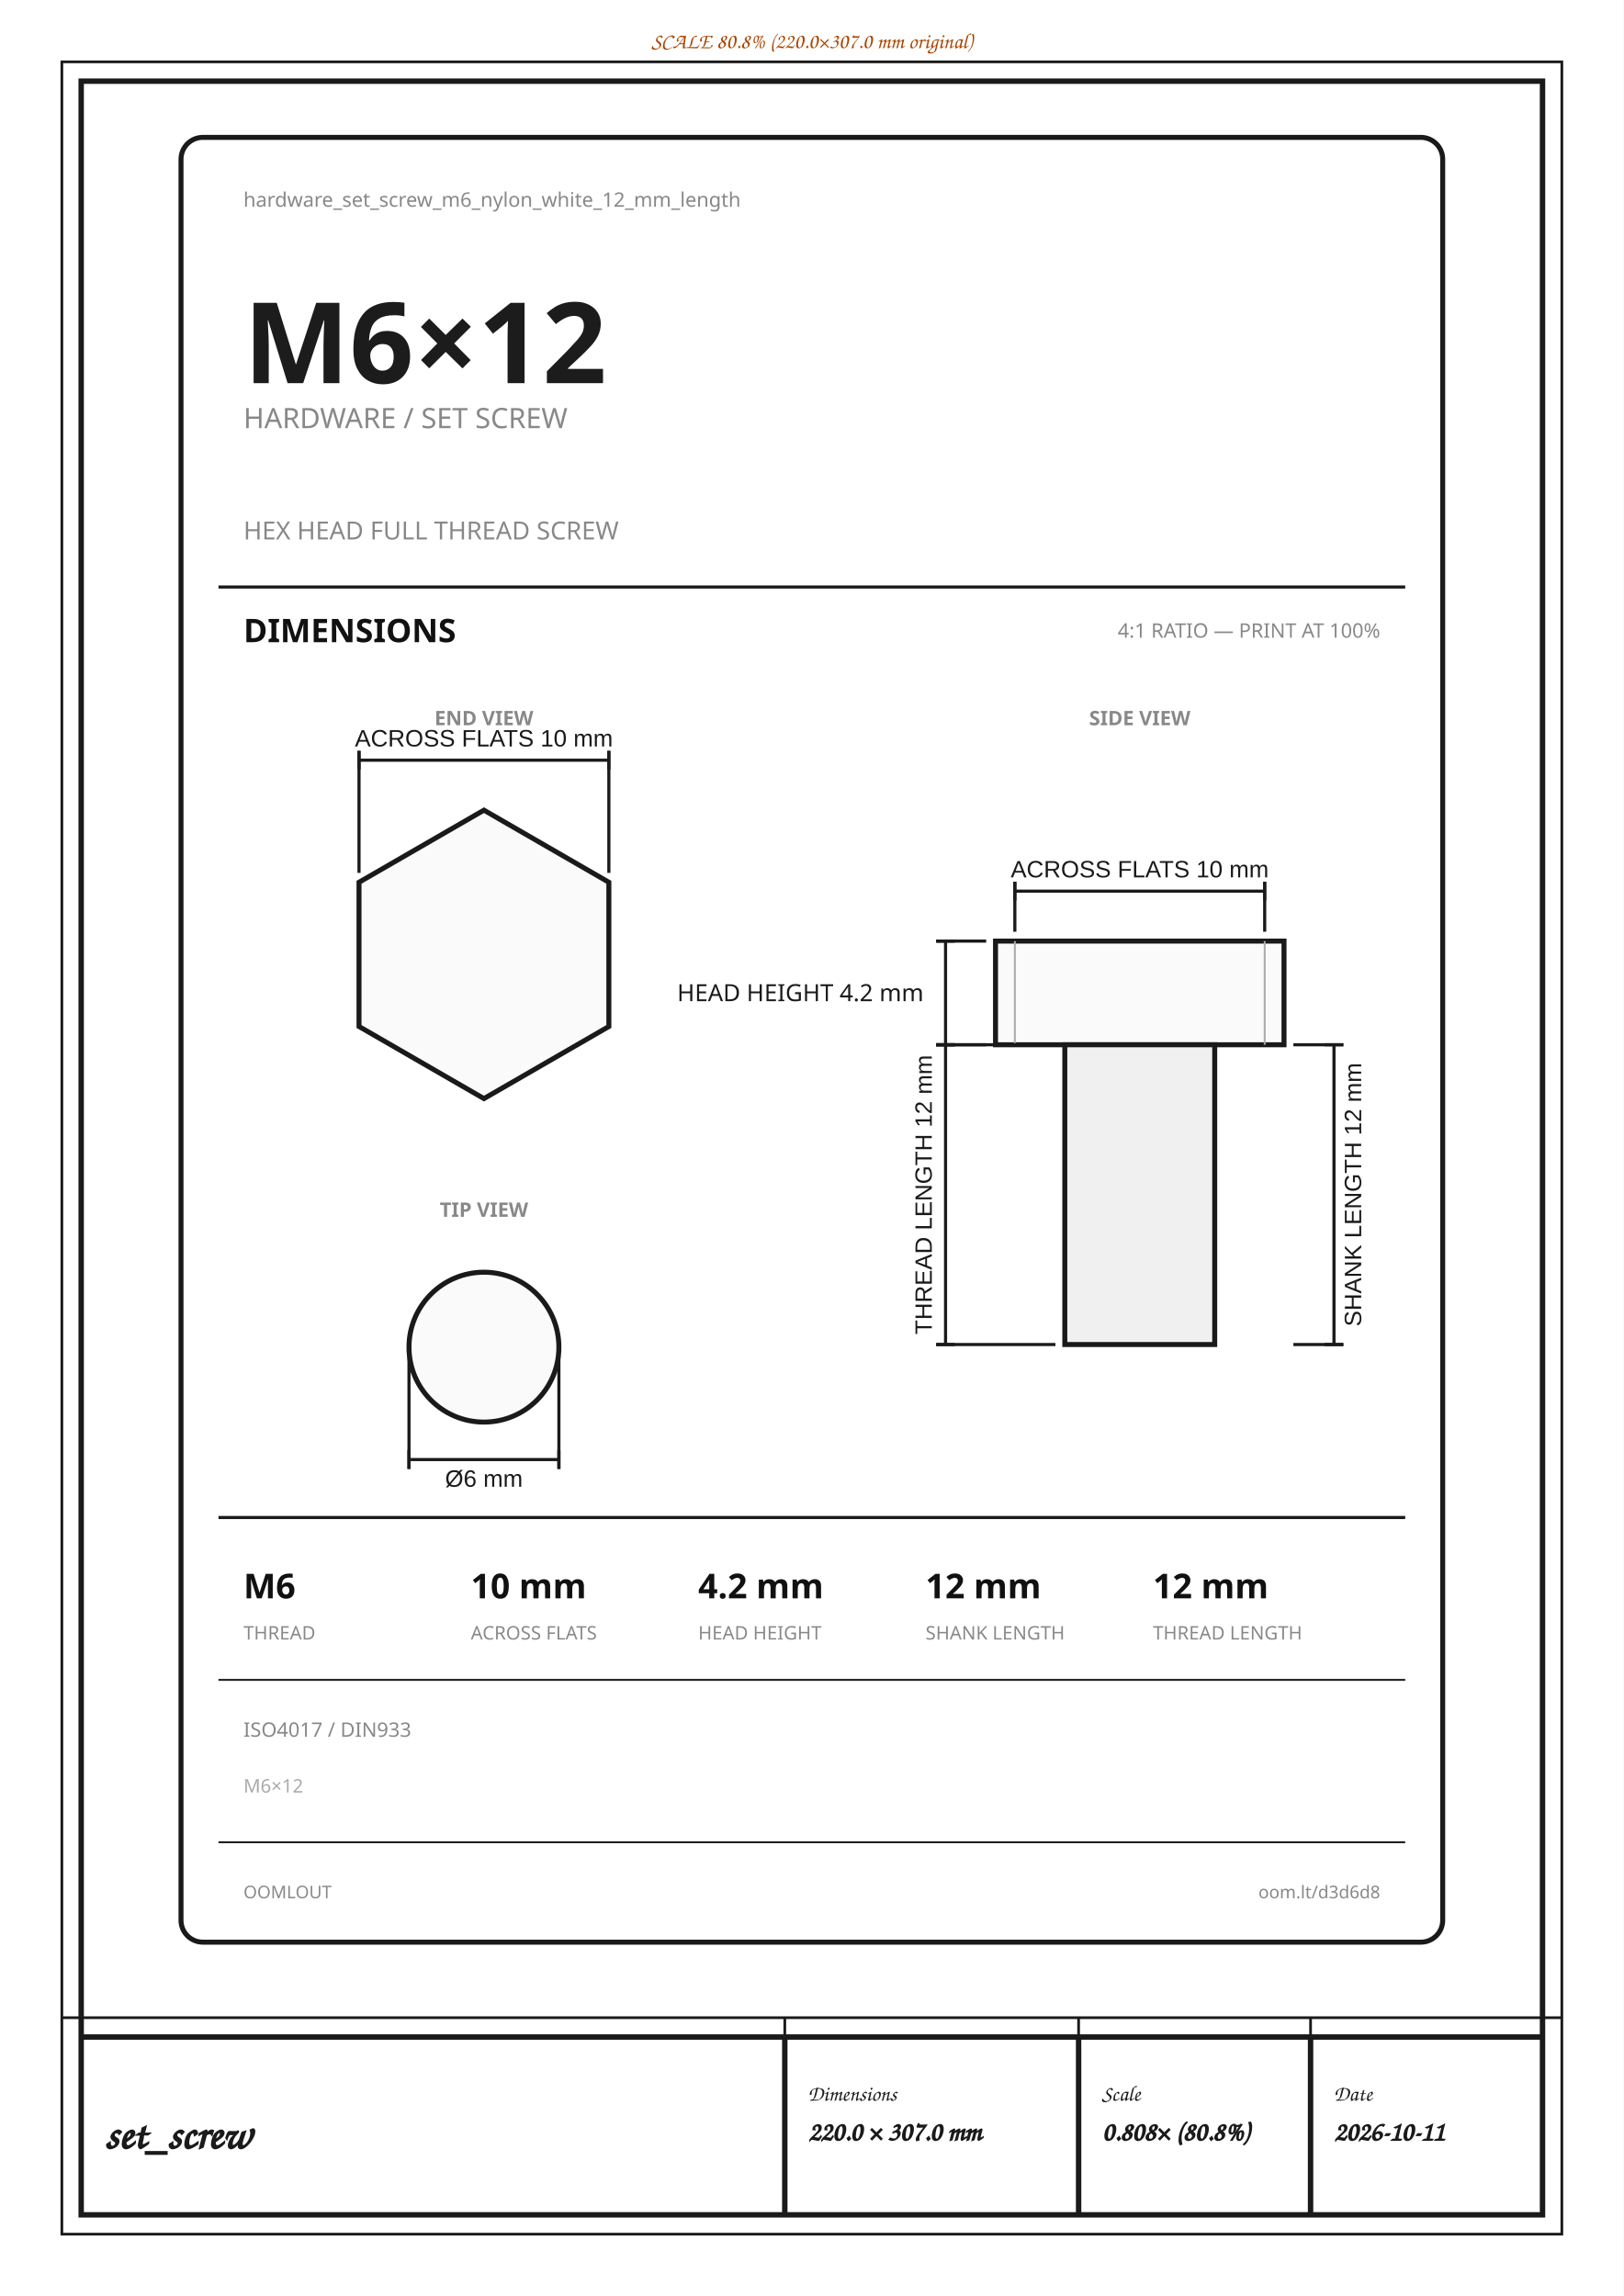
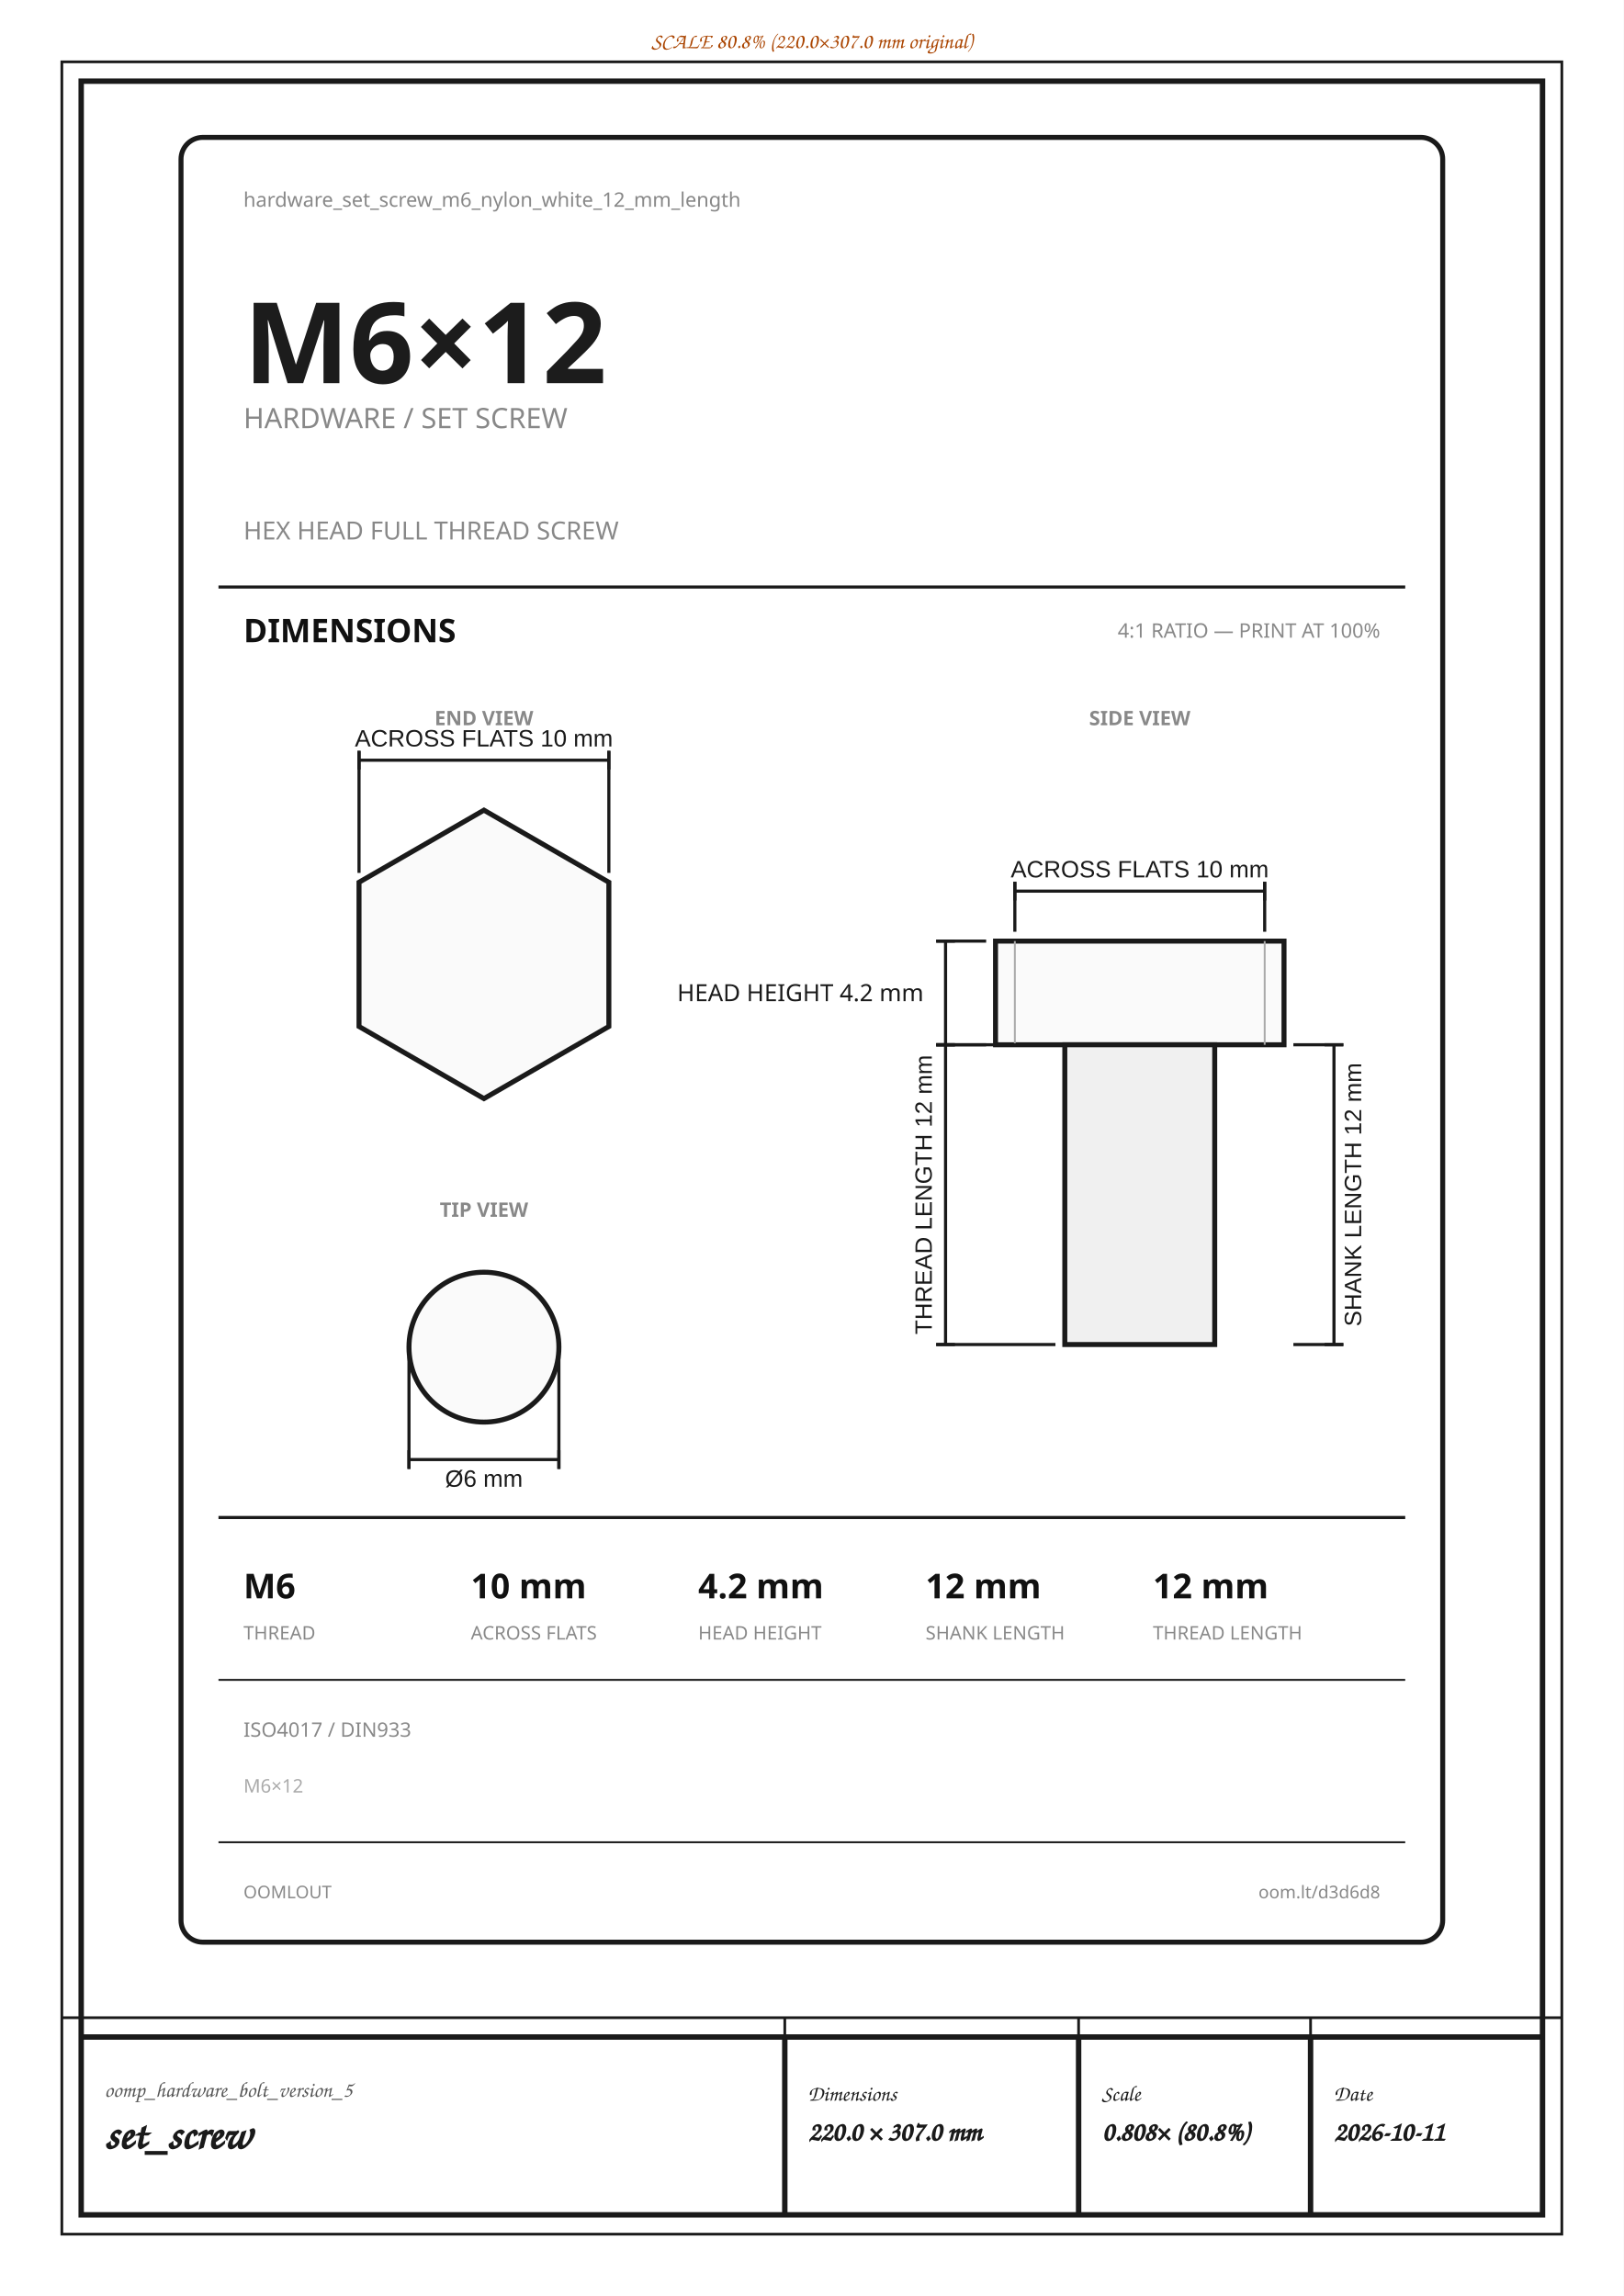
<svg xmlns="http://www.w3.org/2000/svg" width="210mm" height="297mm" viewBox="0 0 210 297">
  <rect x="0" y="0" width="210" height="297" fill="white" stroke="none" />
  <rect x="8" y="8" width="194" height="281" fill="none" stroke="#1A1A1A" stroke-width="0.35" />
  <rect x="10.5" y="10.5" width="189" height="276" fill="none" stroke="#1A1A1A" stroke-width="0.7" />
  <line x1="8" y1="261" x2="202" y2="261" stroke="#1A1A1A" stroke-width="0.35" />
  <line x1="10.5" y1="263.5" x2="199.5" y2="263.5" stroke="#1A1A1A" stroke-width="0.7" />
  <line x1="101.5" y1="261" x2="101.5" y2="286.5" stroke="#1A1A1A" stroke-width="0.35" />
  <line x1="101.5" y1="263.5" x2="101.5" y2="286.5" stroke="#1A1A1A" stroke-width="0.7" />
  <line x1="139.5" y1="261" x2="139.5" y2="286.5" stroke="#1A1A1A" stroke-width="0.35" />
  <line x1="139.5" y1="263.5" x2="139.5" y2="286.5" stroke="#1A1A1A" stroke-width="0.7" />
  <line x1="169.5" y1="261" x2="169.5" y2="286.5" stroke="#1A1A1A" stroke-width="0.35" />
  <line x1="169.5" y1="263.5" x2="169.5" y2="286.5" stroke="#1A1A1A" stroke-width="0.7" />
+   <text x="13.5" y="270.5" font-family="Swis721 Blk BT, comic sans ms" font-size="2.8" font-weight="normal" text-anchor="start" dominant-baseline="middle" fill="#555555" textLength="85" lengthAdjust="spacingAndGlyphs">oomp_hardware_bolt_version_5</text>
  <text x="13.5" y="276.5" font-family="Swis721 Blk BT, comic sans ms" font-size="5.5" font-weight="bold" text-anchor="start" dominant-baseline="middle" fill="#1A1A1A" textLength="85" lengthAdjust="spacingAndGlyphs">set_screw</text>
  <text x="104.5" y="271" font-family="Swis721 Blk BT, comic sans ms" font-size="2.8" font-weight="normal" text-anchor="start" dominant-baseline="middle" fill="#1A1A1A">Dimensions</text>
  <text x="104.5" y="276" font-family="Swis721 Blk BT, comic sans ms" font-size="3.5" font-weight="bold" text-anchor="start" dominant-baseline="middle" fill="#1A1A1A">220.0 × 307.0 mm</text>
  <text x="142.5" y="271" font-family="Swis721 Blk BT, comic sans ms" font-size="2.8" font-weight="normal" text-anchor="start" dominant-baseline="middle" fill="#1A1A1A">Scale</text>
  <text x="142.5" y="276" font-family="Swis721 Blk BT, comic sans ms" font-size="3.5" font-weight="bold" text-anchor="start" dominant-baseline="middle" fill="#1A1A1A">0.808× (80.8%)</text>
  <text x="172.5" y="271" font-family="Swis721 Blk BT, comic sans ms" font-size="2.8" font-weight="normal" text-anchor="start" dominant-baseline="middle" fill="#1A1A1A">Date</text>
  <text x="172.5" y="276" font-family="Swis721 Blk BT, comic sans ms" font-size="3.5" font-weight="bold" text-anchor="start" dominant-baseline="middle" fill="#1A1A1A">2026-10-11</text>
  <text x="105" y="5.5" font-family="Swis721 Blk BT, comic sans ms" font-size="2.8" font-weight="normal" text-anchor="middle" dominant-baseline="middle" fill="#AA4400">SCALE 80.8%  (220.0×307.0 mm original)</text>
  <g transform="translate(16.1401,10.5) scale(0.807818)">
    <rect x="5" y="5" width="210" height="297" fill="#ffffff" stroke="none" />
    <rect x="9" y="9" width="202" height="289" rx="3.5" ry="3.5" fill="none" stroke="#1A1A1A" stroke-width="0.8" />
    <text x="19" y="19" font-family="sans-serif" font-size="3.2" text-anchor="start" dominant-baseline="middle" fill="#888888">hardware_set_screw_m6_nylon_white_12_mm_length</text>
    <text x="19" y="42" font-family="sans-serif" font-size="18" font-weight="bold" text-anchor="start" dominant-baseline="middle" fill="#1C1C1C">M6×12</text>
    <text x="19" y="54" font-family="sans-serif" font-size="4.5" text-anchor="start" dominant-baseline="middle" fill="#888888">HARDWARE / SET SCREW</text>
    <text x="19" y="72" font-family="sans-serif" font-size="4" text-anchor="start" dominant-baseline="middle" fill="#888888">HEX HEAD FULL THREAD SCREW</text>
    <line x1="15" y1="81" x2="205" y2="81" fill="#333333" stroke="#1A1A1A" stroke-width="0.5" />
    <text x="19" y="88" font-family="sans-serif" font-size="5.2" font-weight="bold" text-anchor="start" dominant-baseline="middle" fill="#111111">DIMENSIONS</text>
    <text x="201" y="88" font-family="sans-serif" font-size="3.2" text-anchor="end" dominant-baseline="middle" fill="#888888">4:1 RATIO  —  PRINT AT 100%</text>
    <text x="57.5" y="102" font-family="sans-serif" font-size="3.2" font-weight="bold" text-anchor="middle" dominant-baseline="middle" fill="#888888">END VIEW</text>
    <text x="162.5" y="102" font-family="sans-serif" font-size="3.2" font-weight="bold" text-anchor="middle" dominant-baseline="middle" fill="#888888">SIDE VIEW</text>
    <polygon points="57.5,116.733 37.5,128.28 37.5,151.374 57.5,162.921 77.5,151.374 77.5,128.28" fill="#FAFAFA" stroke="#1A1A1A" stroke-width="0.8" />
    <line x1="37.5" y1="126.779" x2="37.5" y2="107.233" fill="#1A1A1A" stroke="#1A1A1A" stroke-width="0.5" />
    <line x1="77.5" y1="126.779" x2="77.5" y2="107.233" fill="#1A1A1A" stroke="#1A1A1A" stroke-width="0.5" />
    <line x1="37.5" y1="108.733" x2="77.5" y2="108.733" fill="#1A1A1A" stroke="#1A1A1A" stroke-width="0.5" />
    <line x1="37.5" y1="110.233" x2="37.5" y2="107.233" fill="#1A1A1A" stroke="#1A1A1A" stroke-width="0.5" />
    <line x1="77.5" y1="110.233" x2="77.5" y2="107.233" fill="#1A1A1A" stroke="#1A1A1A" stroke-width="0.5" />
    <text x="57.5" y="105.453" font-family="Arial, Helvetica, sans-serif" font-size="3.8" text-anchor="middle" dominant-baseline="middle" fill="#1A1A1A">ACROSS FLATS  10 mm</text>
    <text x="57.5" y="180.72" font-family="sans-serif" font-size="3.2" font-weight="bold" text-anchor="middle" dominant-baseline="middle" fill="#888888">TIP VIEW</text>
    <circle cx="57.5" cy="202.72" r="12" fill="#FAFAFA" stroke="#1A1A1A" stroke-width="0.8" />
    <line x1="45.5" y1="204.22" x2="45.5" y2="222.22" fill="#1A1A1A" stroke="#1A1A1A" stroke-width="0.5" />
    <line x1="69.5" y1="204.22" x2="69.5" y2="222.22" fill="#1A1A1A" stroke="#1A1A1A" stroke-width="0.5" />
    <line x1="45.5" y1="220.72" x2="69.5" y2="220.72" fill="#1A1A1A" stroke="#1A1A1A" stroke-width="0.5" />
    <line x1="45.5" y1="222.22" x2="45.5" y2="219.22" fill="#1A1A1A" stroke="#1A1A1A" stroke-width="0.5" />
    <line x1="69.5" y1="222.22" x2="69.5" y2="219.22" fill="#1A1A1A" stroke="#1A1A1A" stroke-width="0.5" />
    <text x="57.5" y="224" font-family="Arial, Helvetica, sans-serif" font-size="3.8" text-anchor="middle" dominant-baseline="middle" fill="#1A1A1A">Ø6 mm</text>
    <rect x="139.406" y="137.7" width="46.188" height="16.6" fill="#FAFAFA" stroke="#1A1A1A" stroke-width="0.8" />
    <line x1="142.5" y1="154.3" x2="142.5" y2="137.7" fill="#333333" stroke="#AAAAAA" stroke-width="0.3" />
    <line x1="182.5" y1="154.3" x2="182.5" y2="137.7" fill="#333333" stroke="#AAAAAA" stroke-width="0.3" />
    <rect x="150.5" y="154.3" width="24" height="48" fill="#F0F0F0" stroke="#1A1A1A" stroke-width="0.8" />
    <line x1="142.5" y1="136.2" x2="142.5" y2="128.2" fill="#1A1A1A" stroke="#1A1A1A" stroke-width="0.5" />
    <line x1="182.5" y1="136.2" x2="182.5" y2="128.2" fill="#1A1A1A" stroke="#1A1A1A" stroke-width="0.5" />
    <line x1="142.5" y1="129.7" x2="182.5" y2="129.7" fill="#1A1A1A" stroke="#1A1A1A" stroke-width="0.5" />
    <line x1="142.5" y1="131.2" x2="142.5" y2="128.2" fill="#1A1A1A" stroke="#1A1A1A" stroke-width="0.5" />
    <line x1="182.5" y1="131.2" x2="182.5" y2="128.2" fill="#1A1A1A" stroke="#1A1A1A" stroke-width="0.5" />
    <text x="162.5" y="126.42" font-family="Arial, Helvetica, sans-serif" font-size="3.8" text-anchor="middle" dominant-baseline="middle" fill="#1A1A1A">ACROSS FLATS  10 mm</text>
    <line x1="137.906" y1="154.3" x2="129.906" y2="154.3" fill="#333333" stroke="#1A1A1A" stroke-width="0.5" />
    <line x1="129.906" y1="154.3" x2="132.906" y2="154.3" fill="#333333" stroke="#1A1A1A" stroke-width="0.5" />
    <line x1="137.906" y1="137.7" x2="129.906" y2="137.7" fill="#333333" stroke="#1A1A1A" stroke-width="0.5" />
    <line x1="129.906" y1="137.7" x2="132.906" y2="137.7" fill="#333333" stroke="#1A1A1A" stroke-width="0.5" />
    <line x1="131.406" y1="154.3" x2="131.406" y2="137.7" fill="#333333" stroke="#1A1A1A" stroke-width="0.5" />
    <text x="127.906" y="146" font-family="sans-serif" font-size="3.8" text-anchor="end" dominant-baseline="middle" fill="#1A1A1A">HEAD HEIGHT  4.2 mm</text>
    <line x1="187.094" y1="202.3" x2="195.094" y2="202.3" fill="#1A1A1A" stroke="#1A1A1A" stroke-width="0.5" />
    <line x1="187.094" y1="154.3" x2="195.094" y2="154.3" fill="#1A1A1A" stroke="#1A1A1A" stroke-width="0.5" />
    <line x1="193.594" y1="202.3" x2="193.594" y2="154.3" fill="#1A1A1A" stroke="#1A1A1A" stroke-width="0.5" />
    <line x1="192.094" y1="202.3" x2="195.094" y2="202.3" fill="#1A1A1A" stroke="#1A1A1A" stroke-width="0.5" />
    <line x1="192.094" y1="154.3" x2="195.094" y2="154.3" fill="#1A1A1A" stroke="#1A1A1A" stroke-width="0.5" />
    <text x="196.874" y="178.3" font-family="Arial, Helvetica, sans-serif" font-size="3.8" text-anchor="middle" dominant-baseline="middle" fill="#1A1A1A" transform="rotate(-90.000,196.874,178.3)">SHANK LENGTH  12 mm</text>
    <line x1="149" y1="202.3" x2="129.906" y2="202.3" fill="#1A1A1A" stroke="#1A1A1A" stroke-width="0.5" />
    <line x1="149" y1="154.3" x2="129.906" y2="154.3" fill="#1A1A1A" stroke="#1A1A1A" stroke-width="0.5" />
    <line x1="131.406" y1="202.3" x2="131.406" y2="154.3" fill="#1A1A1A" stroke="#1A1A1A" stroke-width="0.5" />
    <line x1="129.906" y1="202.3" x2="132.906" y2="202.3" fill="#1A1A1A" stroke="#1A1A1A" stroke-width="0.5" />
    <line x1="129.906" y1="154.3" x2="132.906" y2="154.3" fill="#1A1A1A" stroke="#1A1A1A" stroke-width="0.5" />
    <text x="128.126" y="178.3" font-family="Arial, Helvetica, sans-serif" font-size="3.8" text-anchor="middle" dominant-baseline="middle" fill="#1A1A1A" transform="rotate(-90.000,128.126,178.3)">THREAD LENGTH  12 mm</text>
    <line x1="15" y1="230" x2="205" y2="230" fill="#333333" stroke="#1A1A1A" stroke-width="0.5" />
    <text x="19" y="241" font-family="sans-serif" font-size="5.5" font-weight="bold" text-anchor="start" dominant-baseline="middle" fill="#111111">M6</text>
    <text x="19" y="248.5" font-family="sans-serif" font-size="3" text-anchor="start" dominant-baseline="middle" fill="#888888">THREAD</text>
    <text x="55.4" y="241" font-family="sans-serif" font-size="5.5" font-weight="bold" text-anchor="start" dominant-baseline="middle" fill="#111111">10 mm</text>
    <text x="55.4" y="248.5" font-family="sans-serif" font-size="3" text-anchor="start" dominant-baseline="middle" fill="#888888">ACROSS FLATS</text>
    <text x="91.8" y="241" font-family="sans-serif" font-size="5.5" font-weight="bold" text-anchor="start" dominant-baseline="middle" fill="#111111">4.2 mm</text>
    <text x="91.8" y="248.5" font-family="sans-serif" font-size="3" text-anchor="start" dominant-baseline="middle" fill="#888888">HEAD HEIGHT</text>
    <text x="128.2" y="241" font-family="sans-serif" font-size="5.5" font-weight="bold" text-anchor="start" dominant-baseline="middle" fill="#111111">12 mm</text>
    <text x="128.2" y="248.5" font-family="sans-serif" font-size="3" text-anchor="start" dominant-baseline="middle" fill="#888888">SHANK LENGTH</text>
    <text x="164.6" y="241" font-family="sans-serif" font-size="5.5" font-weight="bold" text-anchor="start" dominant-baseline="middle" fill="#111111">12 mm</text>
    <text x="164.6" y="248.5" font-family="sans-serif" font-size="3" text-anchor="start" dominant-baseline="middle" fill="#888888">THREAD LENGTH</text>
    <line x1="15" y1="256" x2="205" y2="256" fill="#333333" stroke="#1A1A1A" stroke-width="0.3" />
    <text x="19" y="264" font-family="sans-serif" font-size="3.2" text-anchor="start" dominant-baseline="middle" fill="#888888">ISO4017 / DIN933</text>
    <text x="19" y="273" font-family="sans-serif" font-size="3" text-anchor="start" dominant-baseline="middle" fill="#aaaaaa">M6×12</text>
    <line x1="15" y1="282" x2="205" y2="282" fill="#333333" stroke="#1A1A1A" stroke-width="0.3" />
    <text x="19" y="290" font-family="sans-serif" font-size="2.8" text-anchor="start" dominant-baseline="middle" fill="#888888">OOMLOUT</text>
    <text x="201" y="290" font-family="sans-serif" font-size="2.8" text-anchor="end" dominant-baseline="middle" fill="#888888">oom.lt/d3d6d8</text>
  </g>
</svg>
